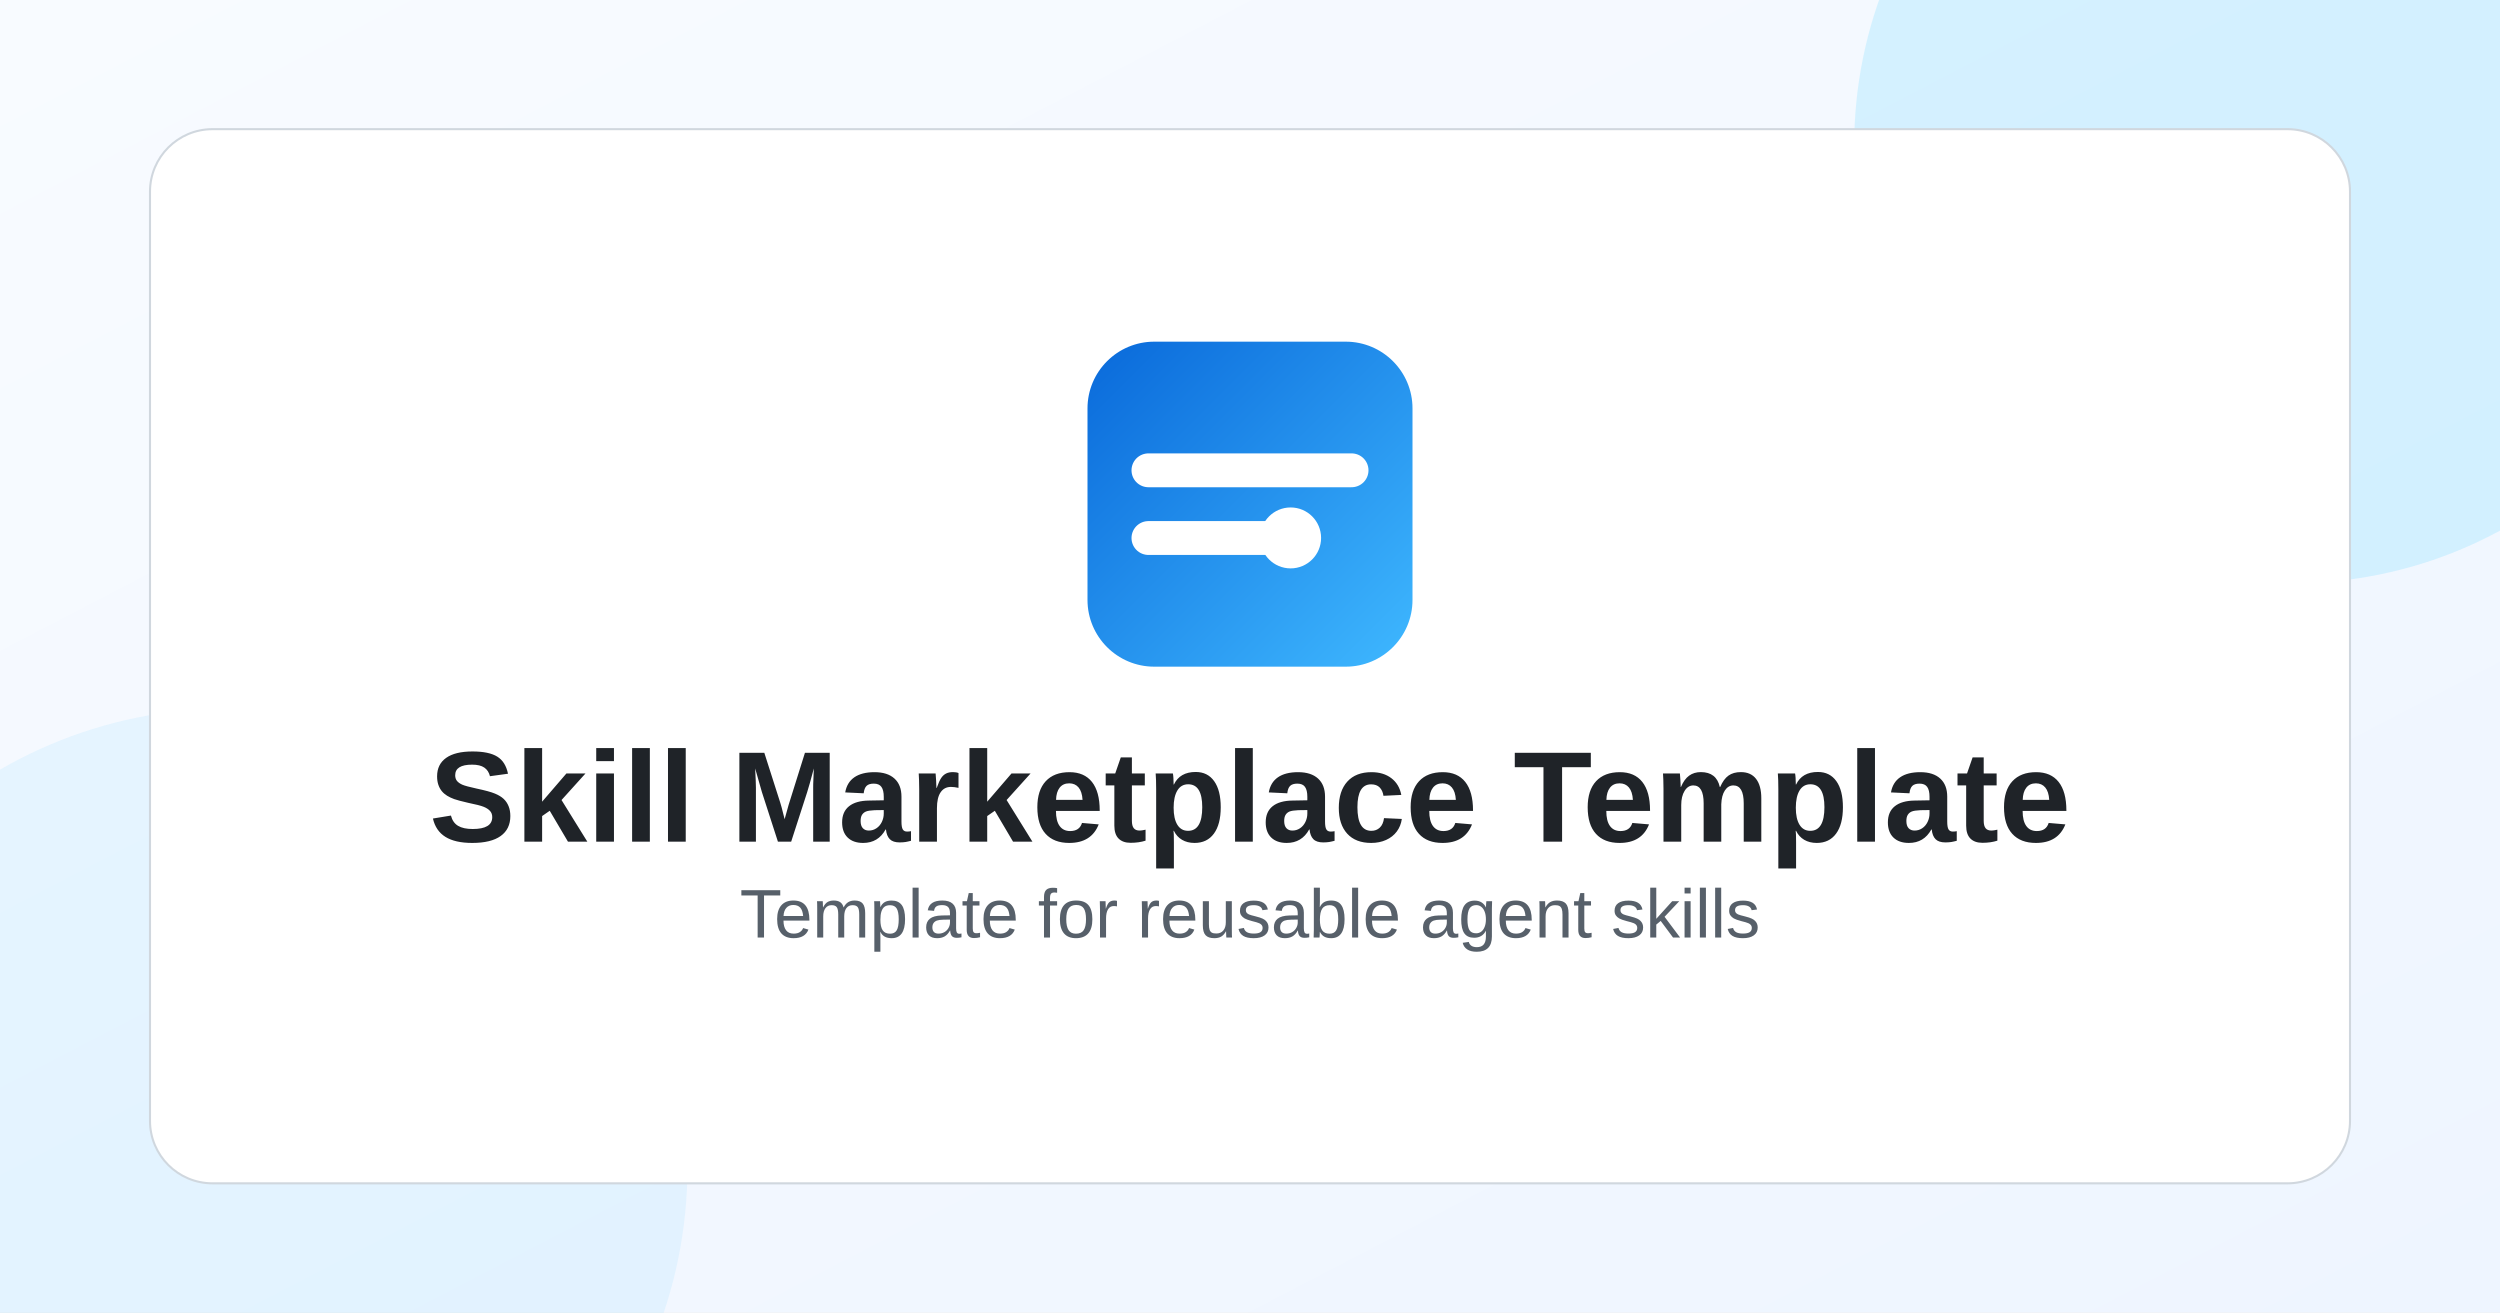
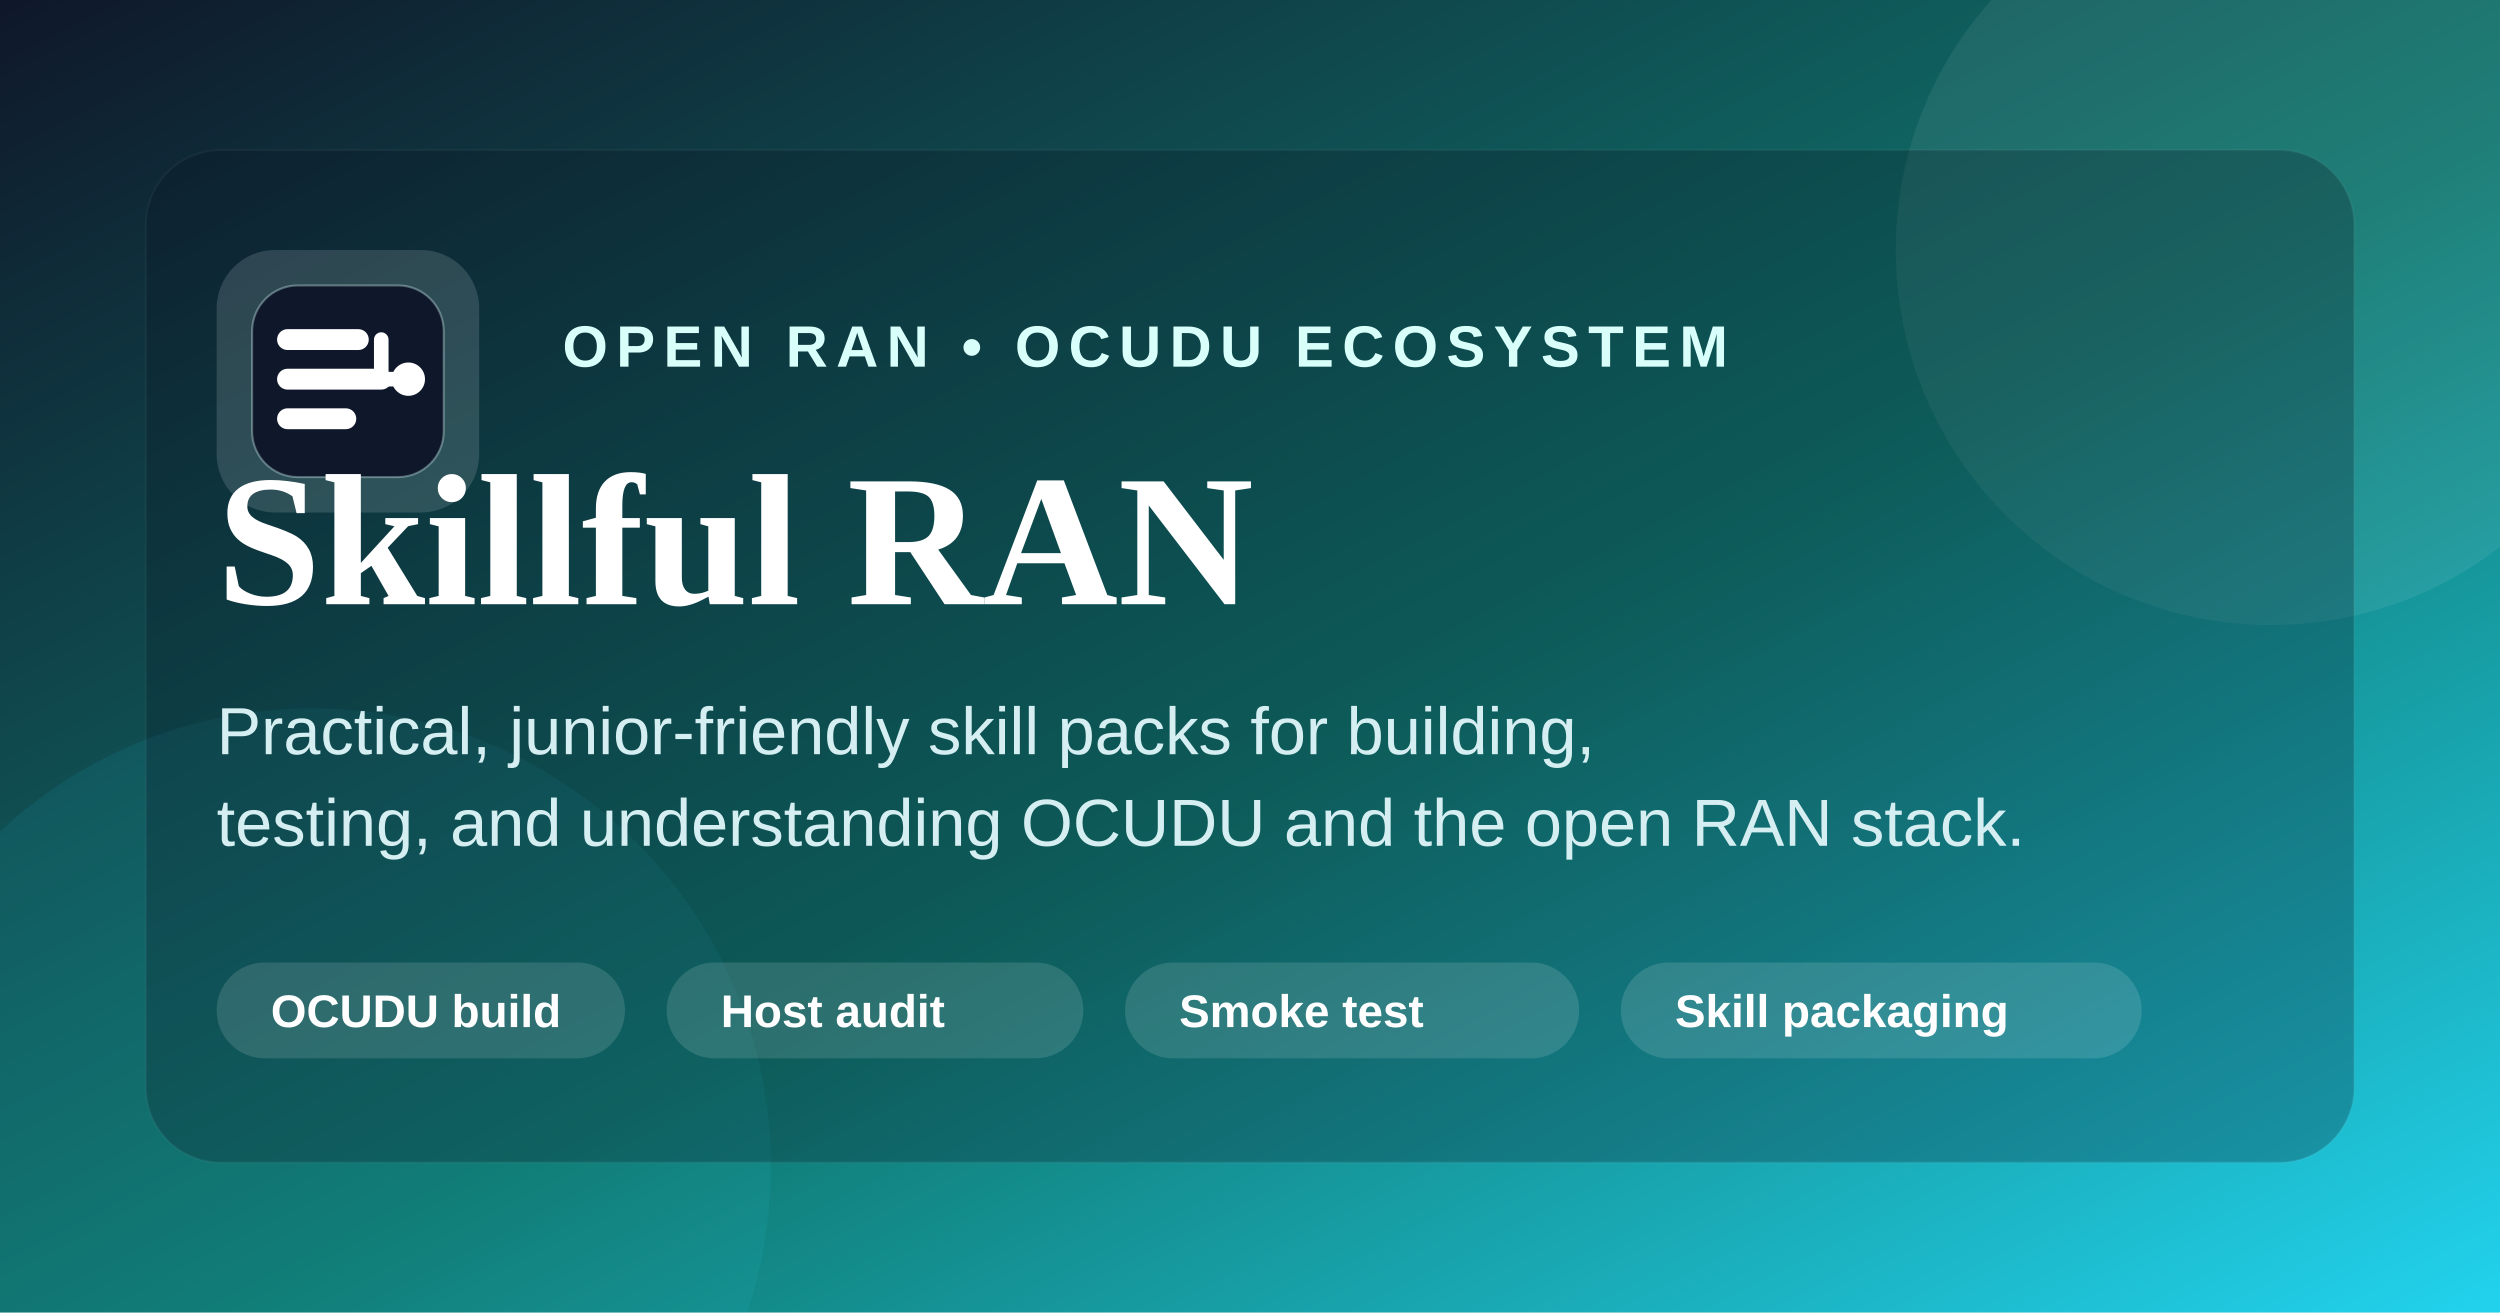
- <svg xmlns="http://www.w3.org/2000/svg" viewBox="0 0 1200 630" role="img" aria-label="Skill Marketplace Preview">
+ <svg xmlns="http://www.w3.org/2000/svg" width="1200" height="630" viewBox="0 0 1200 630" role="img" aria-labelledby="title desc">
  <defs>
    <linearGradient id="bg" x1="0" y1="0" x2="1" y2="1">
-       <stop offset="0%" stop-color="#f8fbff" />
-       <stop offset="100%" stop-color="#eef5ff" />
-     </linearGradient>
-     <linearGradient id="brand" x1="0" y1="0" x2="1" y2="1">
-       <stop offset="0%" stop-color="#0969da" />
-       <stop offset="100%" stop-color="#3fb8ff" />
+       <stop offset="0" stop-color="#0f172a" />
+       <stop offset="0.55" stop-color="#0f766e" />
+       <stop offset="1" stop-color="#22d3ee" />
    </linearGradient>
  </defs>
  <rect width="1200" height="630" fill="url(#bg)" />
-   <circle cx="1100" cy="70" r="210" fill="#56d4ff" opacity="0.2" />
-   <circle cx="110" cy="560" r="220" fill="#8bd8ff" opacity="0.16" />
-   <rect x="72" y="62" width="1056" height="506" rx="30" fill="#ffffff" />
-   <rect x="72" y="62" width="1056" height="506" rx="30" fill="none" stroke="#d0d7de" />
-   <g transform="translate(522 164) scale(1.392857)">
-     <g transform="translate(-183.518 -89.714)">
-       <rect x="183.518" y="89.714" width="112" height="112" rx="23" fill="url(#brand)" style="stroke-width: 1;" />
-       <g transform="matrix(1, 0, 0, 1, 0, 5.250008)">
-         <g transform="matrix(1.166667, 0, 0, 1.166667, 183.518, 84.66698)">
-           <path d="M 18 37.826 L 78 37.826 M 18 57.826 L 60 57.826" stroke="#ffffff" stroke-width="10" stroke-linecap="round" />
-         </g>
-       </g>
-       <circle cx="253.518" cy="157.347" r="10.5" fill="#ffffff" style="stroke-width: 1.167;" />
+   <circle cx="1090" cy="120" r="180" fill="#ffffff" opacity="0.07" />
+   <circle cx="150" cy="560" r="220" fill="#22d3ee" opacity="0.08" />
+   <rect x="70" y="72" width="1060" height="486" rx="36" fill="#08111f" opacity="0.26" stroke="#ffffff" stroke-opacity="0.14" />
+   <g transform="translate(104 120)">
+     <rect width="126" height="126" rx="28" fill="#ffffff" opacity="0.14" />
+     <rect x="17" y="17" width="92" height="92" rx="22" fill="#0f172a" stroke="#d9fffb" stroke-opacity="0.35" />
+     <g fill="none" stroke="#ffffff" stroke-linecap="round">
+       <path d="M34 43h34" stroke-width="10" />
+       <path d="M34 62h45" stroke-width="10" />
+       <path d="M34 81h28" stroke-width="10" />
+       <path d="M79 43v19" stroke-width="7" />
+       <path d="M79 62h10" stroke-width="7" />
    </g>
+     <circle cx="92" cy="62" r="8" fill="#ffffff" />
  </g>
-   <text x="600" y="404" text-anchor="middle" font-family="Arial, sans-serif" font-size="62" font-weight="700" fill="#1f2328">Skill Marketplace Template</text>
-   <text x="600" y="450" text-anchor="middle" font-family="Arial, sans-serif" font-size="33" fill="#57606a">Template for reusable agent skills</text>
+   <text x="270" y="176" fill="#d9fffb" font-family="Space Grotesk, Arial, sans-serif" font-size="28" font-weight="700" letter-spacing="4">OPEN RAN • OCUDU ECOSYSTEM</text>
+   <text x="104" y="290" fill="#ffffff" font-family="Source Serif 4, Georgia, serif" font-size="90" font-weight="600">Skillful RAN</text>
+   <text x="104" y="362" fill="#d5eef1" font-family="Space Grotesk, Arial, sans-serif" font-size="32">
+     Practical, junior-friendly skill packs for building,
+   </text>
+   <text x="104" y="406" fill="#d5eef1" font-family="Space Grotesk, Arial, sans-serif" font-size="32">
+     testing, and understanding OCUDU and the open RAN stack.
+   </text>
+   <g transform="translate(104 462)">
+     <rect width="196" height="46" rx="23" fill="#ffffff" opacity="0.13" />
+     <text x="26" y="31" fill="#ffffff" font-family="Space Grotesk, Arial, sans-serif" font-size="22" font-weight="700">OCUDU build</text>
+   </g>
+   <g transform="translate(320 462)">
+     <rect width="200" height="46" rx="23" fill="#ffffff" opacity="0.13" />
+     <text x="26" y="31" fill="#ffffff" font-family="Space Grotesk, Arial, sans-serif" font-size="22" font-weight="700">Host audit</text>
+   </g>
+   <g transform="translate(540 462)">
+     <rect width="218" height="46" rx="23" fill="#ffffff" opacity="0.13" />
+     <text x="26" y="31" fill="#ffffff" font-family="Space Grotesk, Arial, sans-serif" font-size="22" font-weight="700">Smoke test</text>
+   </g>
+   <g transform="translate(778 462)">
+     <rect width="250" height="46" rx="23" fill="#ffffff" opacity="0.13" />
+     <text x="26" y="31" fill="#ffffff" font-family="Space Grotesk, Arial, sans-serif" font-size="22" font-weight="700">Skill packaging</text>
+   </g>
</svg>
